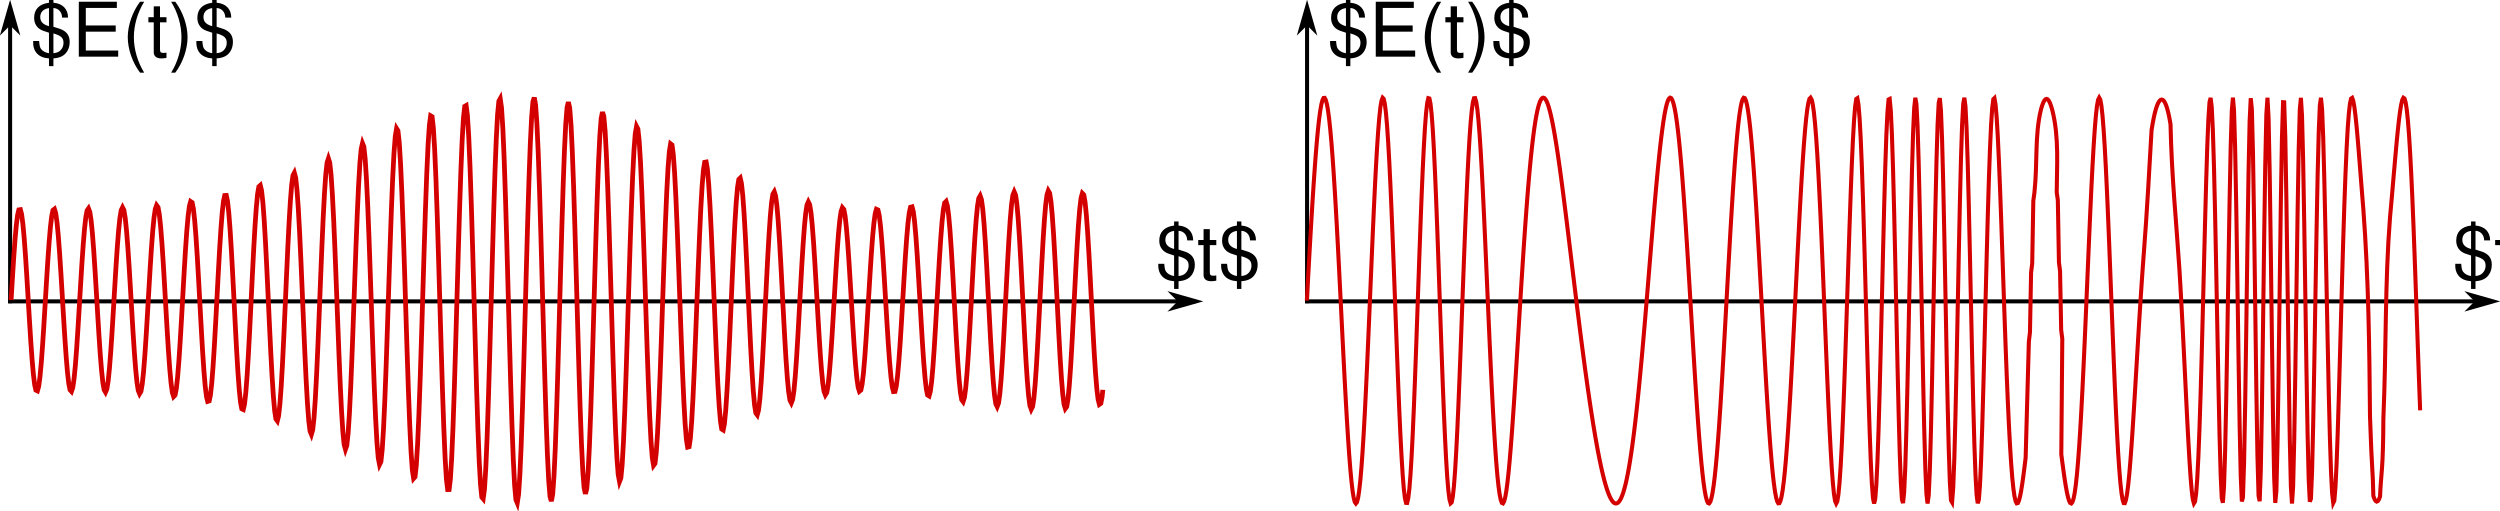
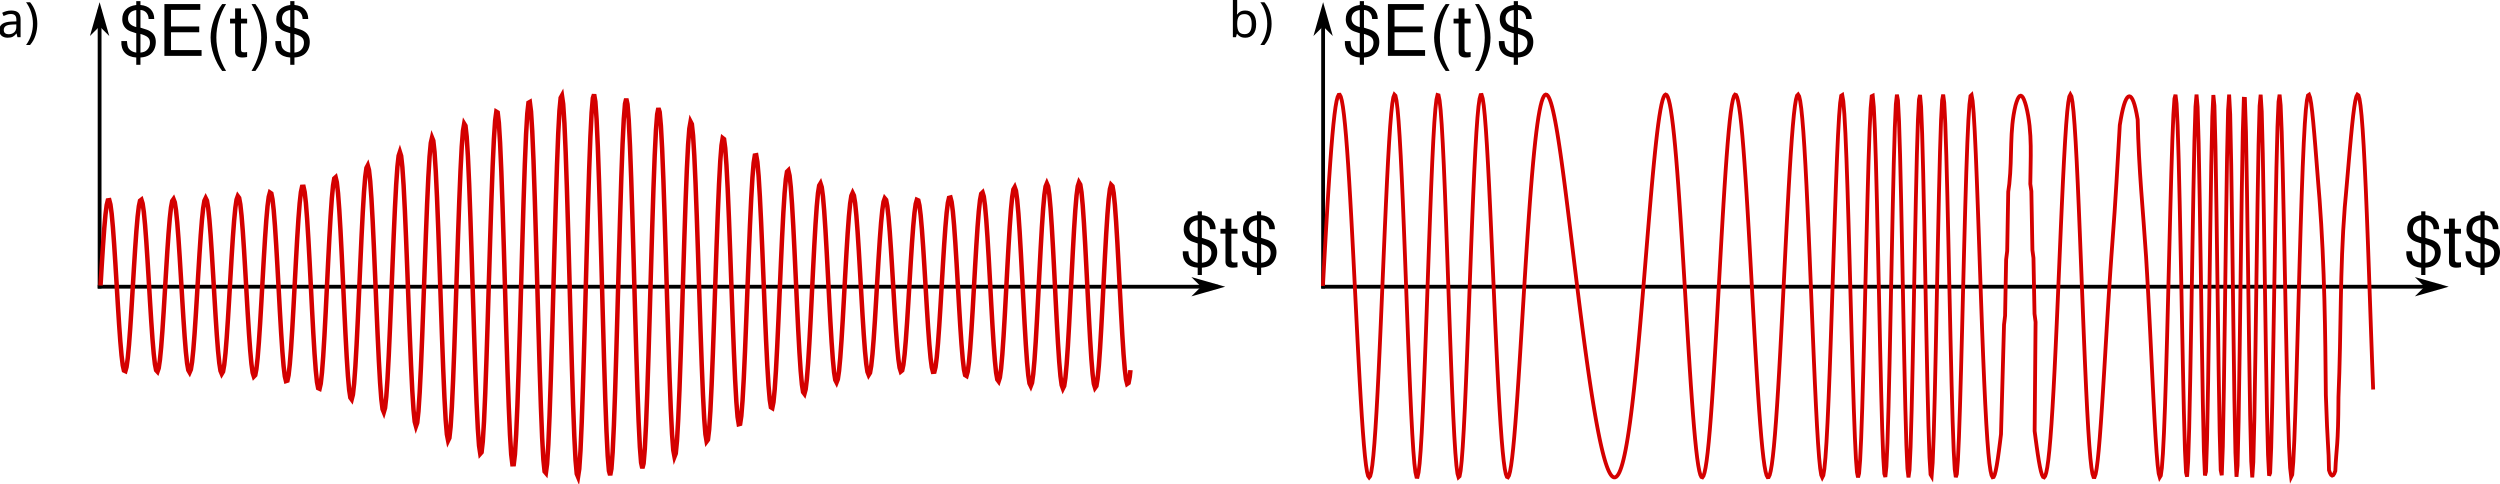
- <svg xmlns="http://www.w3.org/2000/svg" width="3079.89" height="628.922" id="svg2" version="1.1">
+ <svg xmlns="http://www.w3.org/2000/svg" width="3264.767" height="631.659" id="svg2" version="1.1">
  <defs id="defs4">
    <marker orient="auto" refY="0" refX="0" id="Arrow1Mend" style="overflow:visible">
-       <path id="path3900" d="M 0,0 5,-5 -12.5,0 5,5 0,0 Z" style="fill-rule:evenodd;stroke:#000000;stroke-width:1pt" transform="matrix(-0.4,0,0,-0.4,-4,0)" />
+       <path id="path3900" d="M 0,0 5,-5 -12.5,0 5,5 Z" style="fill-rule:evenodd;stroke:#000000;stroke-width:1pt" transform="matrix(-0.4,0,0,-0.4,-4,0)" />
    </marker>
    <marker orient="auto" refY="0" refX="0" id="Arrow1Mend-3" style="overflow:visible">
-       <path id="path3900-6" d="M 0,0 5,-5 -12.5,0 5,5 0,0 Z" style="fill-rule:evenodd;stroke:#000000;stroke-width:1pt" transform="matrix(-0.4,0,0,-0.4,-4,0)" />
+       <path id="path3900-6" d="M 0,0 5,-5 -12.5,0 5,5 Z" style="fill-rule:evenodd;stroke:#000000;stroke-width:1pt" transform="matrix(-0.4,0,0,-0.4,-4,0)" />
    </marker>
    <marker orient="auto" refY="0" refX="0" id="Arrow1Mend-3-6" style="overflow:visible">
-       <path id="path3900-6-2" d="M 0,0 5,-5 -12.5,0 5,5 0,0 Z" style="fill-rule:evenodd;stroke:#000000;stroke-width:1pt" transform="matrix(-0.4,0,0,-0.4,-4,0)" />
+       <path id="path3900-6-2" d="M 0,0 5,-5 -12.5,0 5,5 Z" style="fill-rule:evenodd;stroke:#000000;stroke-width:1pt" transform="matrix(-0.4,0,0,-0.4,-4,0)" />
    </marker>
    <marker orient="auto" refY="0" refX="0" id="Arrow1Mend-36" style="overflow:visible">
-       <path id="path3900-7" d="M 0,0 5,-5 -12.5,0 5,5 0,0 Z" style="fill-rule:evenodd;stroke:#000000;stroke-width:1pt" transform="matrix(-0.4,0,0,-0.4,-4,0)" />
+       <path id="path3900-7" d="M 0,0 5,-5 -12.5,0 5,5 Z" style="fill-rule:evenodd;stroke:#000000;stroke-width:1pt" transform="matrix(-0.4,0,0,-0.4,-4,0)" />
    </marker>
    <marker orient="auto" refY="0" refX="0" id="Arrow1Mend-3-3" style="overflow:visible">
-       <path id="path3900-6-5" d="M 0,0 5,-5 -12.5,0 5,5 0,0 Z" style="fill-rule:evenodd;stroke:#000000;stroke-width:1pt" transform="matrix(-0.4,0,0,-0.4,-4,0)" />
+       <path id="path3900-6-5" d="M 0,0 5,-5 -12.5,0 5,5 Z" style="fill-rule:evenodd;stroke:#000000;stroke-width:1pt" transform="matrix(-0.4,0,0,-0.4,-4,0)" />
    </marker>
    <marker orient="auto" refY="0" refX="0" id="Arrow1Mend-3-3-6" style="overflow:visible">
-       <path id="path3900-6-5-2" d="M 0,0 5,-5 -12.5,0 5,5 0,0 Z" style="fill-rule:evenodd;stroke:#000000;stroke-width:1pt" transform="matrix(-0.4,0,0,-0.4,-4,0)" />
+       <path id="path3900-6-5-2" d="M 0,0 5,-5 -12.5,0 5,5 Z" style="fill-rule:evenodd;stroke:#000000;stroke-width:1pt" transform="matrix(-0.4,0,0,-0.4,-4,0)" />
    </marker>
    <marker orient="auto" refY="0" refX="0" id="Arrow1Mend-3-1" style="overflow:visible">
-       <path id="path3900-6-8" d="M 0,0 5,-5 -12.5,0 5,5 0,0 Z" style="fill-rule:evenodd;stroke:#000000;stroke-width:1pt" transform="matrix(-0.4,0,0,-0.4,-4,0)" />
+       <path id="path3900-6-8" d="M 0,0 5,-5 -12.5,0 5,5 Z" style="fill-rule:evenodd;stroke:#000000;stroke-width:1pt" transform="matrix(-0.4,0,0,-0.4,-4,0)" />
    </marker>
    <marker orient="auto" refY="0" refX="0" id="Arrow1Mend-9" style="overflow:visible">
-       <path id="path3900-2" d="M 0,0 5,-5 -12.5,0 5,5 0,0 Z" style="fill-rule:evenodd;stroke:#000000;stroke-width:1pt" transform="matrix(-0.4,0,0,-0.4,-4,0)" />
+       <path id="path3900-2" d="M 0,0 5,-5 -12.5,0 5,5 Z" style="fill-rule:evenodd;stroke:#000000;stroke-width:1pt" transform="matrix(-0.4,0,0,-0.4,-4,0)" />
    </marker>
    <marker orient="auto" refY="0" refX="0" id="marker4599" style="overflow:visible">
-       <path id="path4601" d="M 0,0 5,-5 -12.5,0 5,5 0,0 Z" style="fill-rule:evenodd;stroke:#000000;stroke-width:1pt" transform="matrix(-0.4,0,0,-0.4,-4,0)" />
+       <path id="path4601" d="M 0,0 5,-5 -12.5,0 5,5 Z" style="fill-rule:evenodd;stroke:#000000;stroke-width:1pt" transform="matrix(-0.4,0,0,-0.4,-4,0)" />
    </marker>
    <marker orient="auto" refY="0" refX="0" id="marker4604" style="overflow:visible">
-       <path id="path4606" d="M 0,0 5,-5 -12.5,0 5,5 0,0 Z" style="fill-rule:evenodd;stroke:#000000;stroke-width:1pt" transform="matrix(-0.4,0,0,-0.4,-4,0)" />
+       <path id="path4606" d="M 0,0 5,-5 -12.5,0 5,5 Z" style="fill-rule:evenodd;stroke:#000000;stroke-width:1pt" transform="matrix(-0.4,0,0,-0.4,-4,0)" />
    </marker>
    <marker orient="auto" refY="0" refX="0" id="Arrow1Mend-367" style="overflow:visible">
-       <path id="path3900-5" d="M 0,0 5,-5 -12.5,0 5,5 0,0 Z" style="fill-rule:evenodd;stroke:#000000;stroke-width:1pt" transform="matrix(-0.4,0,0,-0.4,-4,0)" />
+       <path id="path3900-5" d="M 0,0 5,-5 -12.5,0 5,5 Z" style="fill-rule:evenodd;stroke:#000000;stroke-width:1pt" transform="matrix(-0.4,0,0,-0.4,-4,0)" />
    </marker>
    <marker orient="auto" refY="0" refX="0" id="Arrow1Mend-3-62" style="overflow:visible">
-       <path id="path3900-6-9" d="M 0,0 5,-5 -12.5,0 5,5 0,0 Z" style="fill-rule:evenodd;stroke:#000000;stroke-width:1pt" transform="matrix(-0.4,0,0,-0.4,-4,0)" />
+       <path id="path3900-6-9" d="M 0,0 5,-5 -12.5,0 5,5 Z" style="fill-rule:evenodd;stroke:#000000;stroke-width:1pt" transform="matrix(-0.4,0,0,-0.4,-4,0)" />
    </marker>
  </defs>
-   <g id="layer1" transform="translate(868.7776,-645.5895)">
-     <path style="fill:none;stroke:#000000;stroke-width:4.971;stroke-linecap:butt;stroke-linejoin:miter;stroke-miterlimit:4;stroke-dasharray:none;stroke-opacity:1;marker-end:url(#Arrow1Mend)" d="m -858.749,1016.866 1462.573,0" id="path3115" />
-     <path style="fill:none;stroke:#000000;stroke-width:4.971;stroke-linecap:butt;stroke-linejoin:miter;stroke-miterlimit:4;stroke-dasharray:none;stroke-opacity:1;marker-end:url(#Arrow1Mend-3)" d="m -856.323,1019.152 0,-364.068" id="path4383" />
-     <path style="fill:none;stroke:#000000;stroke-width:4.971;stroke-linecap:butt;stroke-linejoin:miter;stroke-miterlimit:4;stroke-dasharray:none;stroke-opacity:1;marker-end:url(#Arrow1Mend)" d="m 739.044,1016.866 1462.573,0" id="path3115-7" />
-     <path style="fill:none;stroke:#000000;stroke-width:4.971;stroke-linecap:butt;stroke-linejoin:miter;stroke-miterlimit:4;stroke-dasharray:none;stroke-opacity:1;marker-end:url(#Arrow1Mend-3)" d="m 741.471,1019.152 0,-364.068" id="path4383-0" />
+   <g id="layer1" transform="translate(986.3922,-642.449)">
+     <path style="fill:none;stroke:#000000;stroke-width:4.971;stroke-linecap:butt;stroke-linejoin:miter;stroke-miterlimit:4;stroke-dasharray:none;stroke-opacity:1;marker-end:url(#Arrow1Mend)" d="M -858.749,1016.866 H 603.824" id="path3115" />
+     <path style="fill:none;stroke:#000000;stroke-width:4.971;stroke-linecap:butt;stroke-linejoin:miter;stroke-miterlimit:4;stroke-dasharray:none;stroke-opacity:1;marker-end:url(#Arrow1Mend-3)" d="M -856.323,1019.152 V 655.085" id="path4383" />
+     <path style="fill:none;stroke:#000000;stroke-width:4.971;stroke-linecap:butt;stroke-linejoin:miter;stroke-miterlimit:4;stroke-dasharray:none;stroke-opacity:1;marker-end:url(#Arrow1Mend)" d="M 739.044,1016.866 H 2201.617" id="path3115-7" />
+     <path style="fill:none;stroke:#000000;stroke-width:4.971;stroke-linecap:butt;stroke-linejoin:miter;stroke-miterlimit:4;stroke-dasharray:none;stroke-opacity:1;marker-end:url(#Arrow1Mend-3)" d="M 741.471,1019.152 V 655.085" id="path4383-0" />
    <path style="fill:none;fill-opacity:1;stroke:#d40000;stroke-width:5;stroke-linecap:butt;stroke-linejoin:miter;stroke-miterlimit:4;stroke-dasharray:none;stroke-opacity:1" id="path12-7" d="m 741.199,1015.908 1.373,-24.984 1.373,-24.74 1.373,-24.253 1.373,-23.527 1.373,-22.568 1.372,-21.384 1.373,-19.984 1.373,-18.38 1.373,-16.585 1.373,-14.613 1.373,-12.482 1.373,-10.21 1.372,-7.816 1.373,-5.323 1.373,-2.752 1.373,-0.128 1.373,2.524 1.373,5.178 1.373,7.807 1.372,10.383 1.373,12.879 1.373,15.266 1.373,17.518 1.373,19.605 1.373,21.502 1.373,23.182 1.373,24.621 1.373,25.796 1.373,26.686 1.373,27.274 1.373,27.542 1.373,27.479 1.373,27.075 1.373,26.325 1.372,25.229 1.373,23.788 1.373,22.012 1.373,19.913 1.373,17.507 1.373,14.82 1.373,11.877 1.372,8.712 1.373,5.362 1.373,1.87 1.373,-1.719 1.373,-5.353 1.373,-8.981 1.373,-12.545 1.372,-15.99 1.373,-19.256 1.373,-22.285 1.373,-25.02 1.373,-27.407 1.373,-29.394 1.373,-30.934 1.372,-31.986 1.373,-32.515 1.373,-32.495 1.373,-31.908 1.373,-30.747 1.373,-29.014 1.372,-26.723 1.373,-23.899 1.373,-20.579 1.373,-16.813 1.373,-12.658 1.373,-8.186 1.373,-3.476 1.372,1.384 1.373,6.3 1.373,11.172 1.373,15.898 1.373,20.373 1.373,24.497 1.373,28.171 1.373,31.303 1.373,33.813 1.373,35.628 1.373,36.691 1.373,36.961 1.373,36.412 1.373,35.04 1.373,32.858 1.373,29.899 1.372,26.216 1.373,21.883 1.373,16.99 1.373,11.644 1.373,5.965 1.373,0.086 1.373,-5.851 1.372,-11.704 1.373,-17.325 1.373,-22.57 1.373,-27.305 1.373,-31.402 1.373,-34.751 1.372,-37.258 1.373,-38.85 1.373,-39.478 1.373,-39.115 1.373,-37.763 1.373,-35.45 1.373,-32.227 1.372,-28.174 1.373,-23.39 1.373,-17.997 1.373,-12.132 1.373,-5.948 1.373,0.395 1.373,6.732 1.372,12.897 1.373,18.73 1.373,24.078 1.373,28.804 1.373,32.785 1.373,35.92 1.373,38.133 1.372,39.37 1.373,39.606 1.373,38.841 1.373,37.102 1.373,34.443 1.373,30.94 1.373,26.691 1.373,21.81 1.373,16.43 1.373,10.691 1.373,4.741 1.373,-1.269 1.373,-7.191 1.373,-12.88 1.373,-18.203 1.372,-23.037 1.373,-27.276 1.373,-30.831 1.373,-33.632 1.373,-35.629 1.373,-36.795 1.373,-37.122 1.372,-36.623 1.373,-35.329 1.373,-33.292 1.373,-30.575 1.373,-27.258 1.373,-23.429 1.373,-19.186 1.372,-14.632 1.373,-9.871 1.373,-5.009 1.373,-0.149 1.373,4.611 1.373,9.18 1.373,13.475 1.372,17.422 1.373,20.958 1.373,24.033 1.373,26.609 1.373,28.656 1.373,30.161 1.372,31.12 1.373,31.538 1.373,31.433 1.373,30.829 1.373,29.76 1.373,28.264 1.373,26.386 1.373,24.175 1.373,21.68 1.373,18.955 1.373,16.052 1.373,13.024 1.373,9.921 1.373,6.791 1.373,3.679 1.373,0.629 1.372,-2.324 1.373,-5.144 1.373,-7.804 1.373,-10.278 1.373,-12.546 1.373,-14.593 1.373,-16.408 1.373,-17.983 1.373,-19.315 1.373,-20.404 1.373,-21.253 1.373,-21.869 1.373,-22.259 1.373,-22.435 1.373,-22.409 1.373,-22.194 1.373,-21.805 1.373,-21.258 1.373,-20.568 1.373,-19.751 1.373,-18.824 1.373,-17.802 1.373,-16.7 1.373,-15.534 1.373,-14.317 1.373,-13.063 1.373,-11.783 1.373,-10.49 1.373,-9.194 1.373,-7.904 1.373,-6.629 1.373,-5.376 1.373,-4.153 1.373,-2.965 1.373,-1.816 1.373,-0.712 1.373,0.346 1.373,1.354 1.373,2.31 1.373,3.214 1.373,4.063 1.373,4.859 1.373,5.601 1.373,6.29 1.373,6.926 1.372,7.511 1.373,8.046 1.373,8.533 1.373,8.973 1.373,9.368 1.373,9.721 1.373,10.032 1.373,10.305 1.373,10.541 1.373,10.742 1.373,10.91 1.372,11.047 1.373,11.156 1.373,11.237 1.373,11.292 1.373,11.324 1.373,11.334 1.373,11.322 1.372,11.292 1.373,11.243 1.373,11.176 1.373,11.094 1.373,10.997 1.373,10.885 1.373,10.76 1.373,10.622 1.373,10.471 1.373,10.309 1.373,10.134 1.373,9.948 1.373,9.752 1.373,9.543 1.373,9.324 1.373,9.093 1.373,8.851 1.373,8.598 1.373,8.332 1.373,8.055 1.373,7.764 1.373,7.461 1.373,7.145 1.373,6.815 1.373,6.47 1.373,6.111 1.373,5.737 1.373,5.347 1.373,4.941 1.373,4.518 1.373,4.078 1.373,3.62 1.373,3.145 1.373,2.651 1.373,2.14 1.373,1.61 1.372,1.062 1.373,0.495 1.373,-0.09 1.373,-0.691 1.373,-1.31 1.373,-1.946 1.373,-2.597 1.372,-3.263 1.373,-3.942 1.373,-4.633 1.373,-5.334 1.373,-6.043 1.373,-6.759 1.373,-7.477 1.372,-8.197 1.373,-8.915 1.373,-9.627 1.373,-10.332 1.373,-11.023 1.373,-11.698 1.372,-12.352 1.373,-12.982 1.373,-13.582 1.373,-14.147 1.373,-14.672 1.373,-15.154 1.373,-15.585 1.372,-15.961 1.373,-16.277 1.372,-16.527 1.373,-16.706 1.373,-16.809 1.373,-16.832 1.373,-16.77 1.373,-16.618 1.373,-16.373 1.372,-16.032 1.373,-15.591 1.373,-15.049 1.373,-14.405 1.373,-13.657 1.373,-12.805 1.373,-11.852 1.373,-10.798 1.373,-9.647 1.373,-8.402 1.373,-7.07 1.373,-5.655 1.373,-4.165 1.373,-2.609 1.372,-0.996 1.373,0.665 1.373,2.361 1.373,4.08 1.373,5.809 1.373,7.534 1.373,9.241 1.373,10.915 1.373,12.541 1.373,14.102 1.373,15.583 1.373,16.969 1.373,18.245 1.372,19.396 1.373,20.408 1.373,21.267 1.373,21.963 1.373,22.483 1.373,22.819 1.373,22.963 1.372,22.908 1.373,22.651 1.373,22.191 1.373,21.525 1.373,20.657 1.373,19.591 1.373,18.333 1.373,16.892 1.373,15.279 1.373,13.507 1.373,11.59 1.373,9.546 1.373,7.393 1.373,5.152 1.373,2.842 1.373,0.487 1.373,-1.889 1.373,-4.264 1.373,-6.612 1.373,-8.911 1.373,-11.135 1.373,-13.262 1.373,-15.268 1.373,-17.133 1.373,-18.836 1.373,-20.359 1.373,-21.685 1.372,-22.799 1.373,-23.689 1.372,-24.344 1.373,-24.757 1.373,-24.924 1.373,-24.84 1.373,-24.507 1.373,-23.927 1.373,-23.106 1.373,-22.052 1.373,-20.776 1.373,-19.289 1.373,-17.608 1.372,-15.749 1.373,-13.731 1.373,-11.575 1.372,-9.302 1.373,-6.935 1.373,-4.498 1.373,-2.017 1.373,0.485 1.373,2.982 1.373,5.449 1.373,7.862 1.373,10.196 1.373,12.429 1.373,14.538 1.373,16.503 1.373,18.304 1.373,19.924 1.373,21.346 1.373,22.557 1.373,23.544 1.373,24.297 1.373,24.808 1.373,25.073 1.373,25.088 1.373,24.851 1.373,24.365 1.373,23.632 1.373,22.659 1.373,21.455 1.373,20.028 1.372,18.393 1.373,16.561 1.372,14.553 1.373,12.383 1.373,10.072 1.373,7.643 1.373,5.116 1.373,2.517 1.373,-0.13 1.372,-2.799 1.373,-5.463 1.373,-8.095 1.373,-10.668 1.373,-13.153 1.373,-15.523 1.372,-17.752 1.373,-19.811 1.373,-21.677 1.372,-23.323 1.373,-24.727 1.373,-25.867 1.373,-26.723 1.372,-27.277 1.373,-27.515 1.373,-27.424 1.373,-26.996 1.373,-26.224 1.372,-25.108 1.373,-23.648 1.373,-21.852 1.373,-19.731 1.373,-17.3 1.373,-14.58 1.373,-11.596 1.373,-8.38 1.373,-4.966 1.373,-1.397 1.373,2.284 1.373,6.025 1.373,9.772 1.373,13.467 1.373,17.05 1.373,20.457 1.373,23.622 1.373,26.481 1.372,28.97 1.373,31.026 1.373,32.589 1.373,33.607 1.373,34.032 1.373,33.824 1.373,32.955 1.373,31.407 1.373,29.175 1.373,26.269 1.373,22.715 1.373,18.557 1.373,13.854 1.373,8.685 1.373,3.145 1.373,-2.653 1.373,-8.58 1.373,-14.494 1.373,-20.241 1.373,-25.662 1.372,-30.591 1.373,-34.864 1.373,-38.324 1.373,-40.824 1.373,-42.236 1.373,-42.456 1.373,-41.409 1.372,-39.057 1.373,-35.402 1.373,-30.489 1.373,-24.414 1.373,-17.319 1.373,-9.398 1.373,-0.887 1.373,7.935 1.373,16.755 1.373,25.236 1.373,33.03 1.373,39.79 1.373,45.187 1.373,48.923 1.373,50.755 1.373,50.502 1.373,48.068 1.373,43.45 1.373,36.746 1.373,28.165 1.373,18.019 1.373,6.721 1.373,-5.229 1.373,-17.262 1.372,-28.768 1.373,-39.126 1.373,-47.732 1.373,-54.044 1.373,-57.613 1.373,-58.117 1.373,-55.393 1.372,-49.459 1.373,-40.525 1.373,-28.996 1.373,-15.462 1.372,-0.671 1.373,14.507 1.373,29.129 1.373,42.238 1.372,52.926 1.373,60.4 1.373,64.046 1.373,63.486 1.372,58.612 1.373,49.62 1.373,37.008 1.373,21.558 1.373,4.294 1.373,-13.583 1.373,-30.776 1.373,-45.988 1.373,-58.021 1.373,-65.88 1.373,-68.856 1.373,-66.599 1.373,-59.162 1.373,-47.012 1.373,-31.01 1.372,-12.356 1.373,7.502 1.373,26.974 1.373,44.464 1.373,58.501 1.373,67.868 1.373,71.718 1.372,69.651 1.373,61.765 1.373,48.656 1.373,31.375 1.373,11.353 1.373,-9.729 1.372,-30.077 1.373,-47.94 1.373,-61.773 1.372,-70.366 1.373,-72.962 1.373,-69.324 1.373,-59.758 1.372,-45.087 1.373,-26.581 1.373,-5.839 1.373,15.351 1.373,35.169 1.373,51.932 1.373,64.23 1.373,71.057 1.373,71.886 1.373,66.711 1.373,56.037 1.373,40.826 1.373,22.404 1.373,2.338 1.373,-17.703 1.373,-36.092 1.373,-51.381 1.373,-62.414 1.373,-68.415 1.373,-69.031 1.373,-64.352 1.373,-54.877 1.373,-41.461 1.372,-25.227 1.373,-7.467 1.373,10.472 1.373,27.286 1.373,41.82 1.373,53.138 1.373,60.584 1.373,63.809 1.373,62.774 1.373,57.735 1.373,49.201 1.373,37.878 1.373,24.61 1.372,10.306 1.373,-4.124 1.373,-17.825 1.373,-30.054 1.373,-40.21 1.373,-47.861 1.373,-52.754 1.372,-54.812 1.373,-54.121 1.373,-50.904 1.373,-45.499 1.373,-38.323 1.373,-29.842 1.373,-20.539 1.373,-10.887 1.373,-1.324 1.373,7.761 1.373,16.047 1.373,23.283 1.373,29.295 1.372,33.98 1.373,37.302 1.373,39.286 1.373,40.006 1.373,39.576 1.373,38.138 1.373,35.852 1.373,32.887 1.373,29.411 1.373,25.589 1.373,21.572 1.373,17.494 1.372,13.475 1.373,9.611 1.373,5.982 1.373,2.647 1.373,-0.351 1.373,-2.989 1.373,-5.252 1.373,-7.142 1.373,-8.668 1.373,-9.848 1.373,-10.704 1.372,-11.262 3.962,-143.034 1.373,-11.602 1.373,-73.475 1.373,-11.102 1.373,-77.36 1.373,-9.984 c 3.991,-37.62 0.142,-70.007 8.158,-102.869 0.685,-2.752 1.702,-5.471 2.746,-8.19 l 1.372,-2.532 1.373,-1.479 1.373,-0.426 1.373,0.622 1.373,1.661 1.373,2.685 c 1.153,2.763 1.923,5.56 2.745,8.353 8.814,34.115 5.628,71.659 5.569,101.905 l 1.373,9.5 1.373,76.784 1.373,10.446 1.373,72.76 1.373,10.858 -1.216,142.304 1.373,10.598 1.373,10.173 1.373,9.53 1.373,8.656 1.373,7.54 1.373,6.176 1.372,4.561 1.373,2.699 1.373,0.597 1.373,-1.727 1.373,-4.251 1.373,-6.943 1.372,-9.767 1.373,-12.674 1.373,-15.612 1.373,-18.52 1.373,-21.333 1.373,-23.982 1.373,-26.392 1.372,-28.493 1.373,-30.212 1.373,-31.484 1.373,-32.247 1.373,-32.45 1.373,-32.054 1.373,-31.032 1.372,-29.373 1.373,-27.084 1.373,-24.187 1.373,-20.726 1.373,-16.758 1.373,-12.361 1.373,-7.624 1.373,-2.652 1.373,2.443 1.373,7.541 1.373,12.52 1.373,17.26 1.373,21.645 1.373,25.569 1.373,28.936 1.373,31.67 1.373,33.708 1.373,35.01 1.373,35.556 1.373,35.347 1.373,34.406 1.373,32.771 1.373,30.503 1.373,27.674 1.373,24.371 1.373,20.688 1.373,16.725 1.373,12.583 1.373,8.365 1.373,4.166 1.373,0.077 1.373,-3.821 1.373,-7.46 1.373,-10.78 1.373,-13.737 1.373,-16.298 1.373,-18.445 1.373,-20.169 1.373,-21.475 1.373,-22.376 1.373,-22.895 1.373,-23.059 1.373,-22.903 1.373,-22.463 1.373,-21.781 1.373,-20.895 1.373,-19.846 1.373,-18.67 c 4.041,-51.786 6.901,-105.935 9.609,-152.502 l 1.373,-8.269 1.373,-7.123 1.373,-6.037 1.373,-5.009 1.373,-4.035 1.373,-3.106 1.373,-2.213 1.373,-1.346 1.373,-0.49 1.373,0.368 1.373,1.244 1.373,2.153 1.373,3.111 1.373,4.132 1.373,5.233 1.373,6.424 1.373,7.716 c 1.479,66.485 7.171,119.591 10.981,179.04 l 1.373,23.206 1.373,24.843 1.373,26.245 1.373,27.314 1.373,27.945 1.373,28.027 1.373,27.443 1.373,26.082 1.373,23.84 1.373,20.636 1.373,16.416 1.373,11.167 1.373,4.927 1.373,-2.204 1.373,-10.052 1.373,-18.367 1.373,-26.819 1.373,-35.002 1.373,-42.443 1.373,-48.627 1.373,-53.018 1.373,-55.104 1.373,-54.439 1.373,-50.69 1.373,-43.697 1.373,-33.515 1.373,-20.458 1.373,-5.122 1.373,11.618 1.373,28.627 1.373,44.582 1.373,58.055 1.373,67.646 1.373,72.127 1.373,70.6 1.373,62.648 1.373,48.458 1.373,28.893 1.373,5.498 1.373,-19.579 1.373,-43.765 1.373,-64.303 1.373,-78.582 1.373,-84.484 1.373,-80.719 1.373,-67.097 1.373,-44.689 1.373,-15.82 1.372,16.111 1.373,47.004 1.373,72.574 1.373,88.964 1.373,93.362 1.373,84.531 1.373,63.131 1.373,31.791 1.373,-5.156 1.373,-42.227 1.373,-73.601 1.373,-94.054 1.373,-99.873 1.372,-89.589 1.373,-64.364 1.373,-27.956 1.373,13.797 1.373,53.887 1.373,85.329 1.373,102.407 1.373,101.776 1.373,83.158 1.373,49.524 1.373,6.655 1.373,-37.83 1.373,-75.841 1.373,-100.322 1.373,-106.597 1.373,-93.312 1.373,-62.747 1.373,-20.451 1.372,25.77 1.373,67.315 1.372,96.417 1.373,107.623 1.373,98.841 1.373,71.74 1.373,31.415 1.373,-14.586 1.373,-57.712 1.373,-90.03 1.373,-105.698 1.373,-102.03 1.373,-79.927 1.373,-43.639 1.373,0.098 1.373,43.357 1.373,78.488 1.373,99.488 1.373,103.007 1.373,88.842 1.373,59.844 1.373,21.294 1.373,-20.116 1.373,-57.48 1.373,-84.852 1.372,-98.168 1.373,-95.808 1.373,-78.707 1.373,-50.045 1.373,-14.606 1.373,22.074 1.373,54.593 1.373,78.486 1.373,90.802 1.373,90.407 1.373,77.996 1.373,55.836 1.373,27.318 1.373,-3.602 1.373,-32.97 1.373,-57.347 1.372,-74.184 1.373,-82.038 1.373,-80.635 1.373,-70.761 1.373,-54.057 1.373,-32.733 1.373,-9.257 1.373,13.943 1.373,34.721 1.373,51.399 1.373,62.867 1.373,68.613 1.373,68.685 1.373,63.605 1.373,54.257 1.373,41.748 1.373,27.287 1.373,12.062 1.373,-2.845 1.373,-16.527 1.372,-28.294 1.373,-37.685 1.373,-44.459 1.373,-48.579 1.373,-50.168 1.373,-49.483 1.373,-46.862 1.372,-42.698 1.373,-37.396 1.373,-31.351 1.373,-24.927 1.373,-18.44 1.373,-12.154 1.373,-6.273 1.372,-0.95 1.373,3.719 1.373,7.68 1.373,10.919 1.373,13.451 1.373,15.316 1.373,16.57 1.373,17.276 1.373,17.506 1.373,17.331 1.373,16.818 c 6.573,87.237 7.529,175.206 8.236,255.795 2.36,70.959 3.574,65.135 4.118,97.962 l 1.373,3.825 1.373,2.343 1.373,0.87 1.373,-0.589 1.373,-2.034 1.373,-3.463 c 1.349,-31.612 3.816,-30.779 4.118,-96.293 3.702,-87.279 1.764,-165.813 8.236,-248.353 l 1.373,-15.113 1.373,-15.621 1.373,-15.896 1.373,-15.899 1.373,-15.595 1.373,-14.948 1.373,-13.927 1.373,-12.504 1.372,-10.66 1.373,-8.384 1.373,-5.678 1.373,-2.556 1.373,0.95 1.373,4.792 1.373,8.905 1.373,13.204 1.373,17.587 1.373,21.935 1.373,26.114 1.373,29.981 1.373,33.386 1.373,36.178 1.373,38.212 1.373,39.356 1.373,39.496 1.373,38.547 1.373,36.454" />
    <g id="g3130" style="fill:none;stroke:#d40000;stroke-width:2.608;stroke-linecap:butt;stroke-linejoin:miter;stroke-miterlimit:4;stroke-dasharray:none;stroke-opacity:1" transform="matrix(2.259345,0,0,-1.627318,-1056.747,1499.424)">
      <path id="path3132" d="m 89.244,297.48 0.715,16.516 0.715,15.567 0.715,13.724 0.715,11.093 0.715,7.825 0.715,4.107 0.715,0.154 0.715,-3.809 0.715,-7.553 0.715,-10.862 0.715,-13.548 0.715,-15.456 0.715,-16.476 0.715,-16.55 0.715,-15.673 0.715,-13.896 0.715,-11.321 0.715,-8.095 0.715,-4.405 0.715,-0.461 0.715,3.509 0.715,7.277 0.715,10.628 0.715,13.368 0.715,15.341 0.715,16.432 0.715,16.58 0.715,15.776 0.715,14.065 0.715,11.547 0.715,8.365 0.715,4.703 0.715,0.77 0.715,-3.207 0.715,-7 0.715,-10.391 0.715,-13.187 0.715,-15.225 0.715,-16.389 0.715,-16.612 0.715,-15.881 0.715,-14.238 0.715,-11.777 0.715,-8.639 0.715,-5.005 0.715,-1.083 0.715,2.902 0.715,6.722 0.715,10.156 0.715,13.008 0.715,15.114 0.715,16.352 0.715,16.651 0.715,15.995 0.715,14.42 0.715,12.017 0.715,8.922 0.715,5.314 0.715,1.4 0.715,-2.597 0.715,-6.446 0.715,-9.927 0.715,-12.839 0.715,-15.016 0.715,-16.331 0.715,-16.71 0.715,-16.13 0.715,-14.623 0.715,-12.275 0.715,-9.221 0.715,-5.636 0.715,-1.724 0.715,2.289 0.715,6.174 0.715,9.708 0.715,12.687 0.715,14.941 0.715,16.339 0.715,16.8 0.715,16.297 0.715,14.857 0.715,12.564 0.715,9.546 0.715,5.977 0.715,2.061 0.715,-1.979 0.715,-5.91 0.715,-9.506 0.715,-12.562 0.715,-14.9 0.715,-16.387 0.715,-16.934 0.715,-16.51 0.715,-15.138 0.715,-12.894 0.715,-9.906 0.715,-6.345 0.715,-2.412 0.715,1.665 0.715,5.655 0.715,9.327 0.715,12.471 0.715,14.905 0.715,16.488 0.715,17.128 0.715,16.785 0.715,15.478 0.715,13.28 0.715,10.313 0.715,6.747 0.715,2.785 0.715,-1.346 0.715,-5.411 0.715,-9.176 0.715,-12.423 0.715,-14.966 0.715,-16.657 0.715,-17.395 0.715,-17.137 0.715,-15.893 0.715,-13.733 0.715,-10.778 0.715,-7.194 0.715,-3.185 0.715,1.019 0.715,5.179 0.715,9.056 0.715,12.425 0.715,15.093 0.715,16.903 0.715,17.749 0.715,17.578 0.715,16.396 0.715,14.268 0.715,11.312 0.715,7.694 0.715,3.619 0.715,-0.68 0.715,-4.958 0.715,-8.97 0.715,-12.483 0.715,-15.294 0.715,-17.238 0.715,-18.201 0.715,-18.121 0.715,-17 0.715,-14.896 0.715,-11.926 0.715,-8.256 0.715,-4.093 0.715,0.325 0.715,4.747 0.715,8.918 0.715,12.599 0.715,15.573 0.715,17.669 0.715,18.759 0.715,18.776 0.715,17.713 0.715,15.626 0.715,12.629 0.715,8.888 0.715,4.615 0.715,0.051 0.715,-4.542 0.715,-8.901 0.715,-12.774 0.715,-15.934 0.715,-18.198 0.715,-19.428 0.715,-19.548 0.715,-18.544 0.715,-16.466 0.715,-13.428 0.715,-9.597 0.715,-5.189 0.715,-0.454 0.715,4.339 0.715,8.913 0.715,13.005 0.715,16.376 0.715,18.827 0.715,20.21 0.715,20.44 0.715,19.494 0.715,17.419 0.715,14.326 0.715,10.387 0.715,5.821 0.715,0.888 0.715,-4.132 0.715,-8.95 0.715,-13.288 0.715,-16.892 0.715,-19.55 0.715,-21.101 0.715,-21.448 0.715,-20.561 0.715,-18.484 0.715,-15.326 0.715,-11.26 0.715,-6.516 0.715,-1.359 0.715,3.916 0.715,9.005 0.715,13.615 0.715,17.476 0.715,20.359 0.715,22.092 0.715,22.565 0.715,21.741 0.715,19.657 0.715,16.423 0.715,12.217 0.715,7.273 0.715,1.871 0.715,-3.683 0.715,-9.068 0.715,-13.974 0.715,-18.114 0.715,-21.242 0.715,-23.17 0.715,-23.778 0.715,-23.019 0.715,-20.927 0.715,-17.611 0.715,-13.252 0.715,-8.094 0.715,-2.426 0.715,3.427 0.715,9.13 0.715,14.353 0.715,18.79 0.715,22.18 0.715,24.317 0.715,25.07 0.715,24.381 0.715,22.281 0.715,18.878 0.715,14.358 0.715,8.974 0.715,3.027 0.715,-3.142 0.715,-9.179 0.715,-14.736 0.715,-19.488 0.715,-23.153 0.715,-25.512 0.715,-26.417 0.715,-25.805 0.715,-23.7 0.715,-20.21 0.715,-15.525 0.715,-9.908 0.715,-3.674 0.715,2.821 0.715,9.205 0.715,15.107 0.715,20.184 0.715,24.137 0.715,26.726 0.715,27.794 0.715,27.266 0.715,25.16 0.715,21.585 0.715,16.738 0.715,10.888 0.715,4.364 0.715,-2.461 0.715,-9.195 0.715,-15.449 0.715,-20.859 0.715,-25.105 0.715,-27.933 0.715,-29.17 0.715,-28.733 0.715,-26.634 0.715,-22.983 0.715,-17.979 0.715,-11.901 0.715,-5.093 0.715,2.058 0.715,9.14 0.715,15.745 0.715,21.487 0.715,26.029 0.715,29.1 0.715,30.513 0.715,30.174 0.715,28.092 0.715,24.375 0.715,19.226 0.715,12.934 0.715,5.853 0.715,-1.611 0.715,-9.031 0.715,-15.978 0.715,-22.047 0.715,-26.882 0.715,-30.196 0.715,-31.788 0.715,-31.557 0.715,-29.502 0.715,-25.733 0.715,-20.457 0.715,-13.969 0.715,-6.636 0.715,1.122 0.715,8.861 0.715,16.133 0.715,22.515 0.715,27.634 0.715,31.188 0.715,32.962 0.715,32.844 0.715,30.831 0.715,27.029 0.715,21.647 0.715,14.988 0.715,7.431 0.715,-0.593 0.715,-8.624 0.715,-16.197 0.715,-22.872 0.715,-28.262 0.715,-32.046 0.715,-34.001 0.715,-34.003 0.715,-32.045 0.715,-28.229 0.715,-22.769 0.715,-15.972 0.715,-8.225 0.715,0.03 0.715,8.317 0.715,16.159 0.715,23.101 0.715,28.739 0.715,32.742 0.715,34.872 0.715,35 0.715,33.111 0.715,29.306 0.715,23.798 0.715,16.899 0.715,9.003 0.715,0.56 0.715,-7.942 0.715,-16.013 0.715,-23.187 0.715,-29.047 0.715,-33.25 0.715,-35.549 0.715,-35.806 0.715,-34.001 0.715,-30.231 0.715,-24.709 0.715,-17.749 0.715,-9.75 0.715,-1.169 0.715,7.499 0.715,15.755 0.715,23.121 0.715,29.17 0.715,33.551 0.715,36.008 0.715,36.396 0.715,34.688 0.715,30.978 0.715,25.479 0.715,18.503 0.715,10.451 0.715,1.785 0.715,-6.995 0.715,-15.383 0.715,-22.895 0.715,-29.097 0.715,-33.63 0.715,-36.231 0.715,-36.749 0.715,-35.15 0.715,-31.527 0.715,-26.087 0.715,-19.141 0.715,-11.09 0.715,-2.398 0.715,6.436 0.715,14.901 0.715,22.51 0.715,28.824 0.715,33.479 0.715,36.207 0.715,36.85 0.715,35.373 0.715,31.861 0.715,26.517 0.715,19.649 0.715,11.654 0.715,2.994 0.715,-5.832 0.715,-14.316 0.715,-21.968 0.715,-28.35 0.715,-33.094 0.715,-35.929 0.715,-36.694 0.715,-35.347 0.715,-31.969 0.715,-26.757 0.715,-20.014 0.715,-12.131 0.715,-3.563 0.715,5.194 0.715,13.637 0.715,21.279 0.715,27.683 0.715,32.481 0.715,35.401 0.715,36.28 0.715,35.07 0.715,31.848 0.715,26.802 0.715,20.229 0.715,12.51 0.715,4.093 0.715,-4.535 0.715,-12.877 0.715,-20.455 0.715,-26.834 0.715,-31.651 0.715,-34.633 0.715,-35.615 0.715,-34.547 0.715,-31.498 0.715,-26.65 0.715,-20.288 0.715,-12.785 0.715,-4.575 0.715,3.866 0.715,12.052 0.715,19.512 0.715,25.821 0.715,30.62 0.715,33.641 0.715,34.715 0.715,33.792 0.715,30.932 0.715,26.308 0.715,20.195 0.715,12.952 0.715,5 0.715,-3.201 0.715,-11.177 0.715,-18.47 0.715,-24.666 0.715,-29.414 0.715,-32.448 0.715,-33.603 0.715,-32.823 0.715,-30.163 0.715,-25.787 0.715,-19.955 0.715,-13.012 0.715,-5.362 0.715,2.55 0.715,10.269 0.715,17.352 0.715,23.396 0.715,28.06 0.715,31.084 0.715,32.307 0.715,31.668 0.715,29.216 0.715,25.104 0.715,19.58 0.715,12.969 0.715,5.66 0.715,-1.925 0.715,-9.346 0.715,-16.18 0.715,-22.038 0.715,-26.59 0.715,-29.584 0.715,-30.86 0.715,-30.358 0.715,-28.119 0.715,-24.284 0.715,-19.085 0.715,-12.832 0.715,-5.891 0.715,1.334 0.715,8.426 0.715,14.98 0.715,20.623 0.715,25.04 0.715,27.985 0.715,29.303 0.715,28.932 0.715,26.905 0.715,23.353 0.715,18.493 0.715,12.614 0.715,6.061 0.715,-0.783 0.715,-7.523 0.715,-13.775 0.715,-19.184 0.715,-23.446 0.715,-26.328 0.715,-27.677 0.715,-27.429 0.715,-25.612 0.715,-22.345 0.715,-17.827 0.715,-12.329 0.715,-6.175 0.715,0.276 0.715,6.652 0.715,12.589 0.715,17.75 0.715,21.847 0.715,24.655 0.715,26.026 0.715,25.893 0.715,24.28 0.715,21.293 0.715,17.115 0.715,11.998 0.715,6.242 0.715,0.185 0.715,-5.824 0.715,-11.443 0.715,-16.352 0.715,-20.278 0.715,-23.006 0.715,-24.391 0.715,-24.368 0.715,-22.95 0.715,-20.234 0.715,-16.387 0.715,-11.64 0.715,-6.274 0.715,-0.602 0.715,5.048 0.715,10.355 0.715,15.017 0.715,18.774 0.715,21.421 0.715,22.817 0.715,22.895 0.715,21.663 0.715,19.205 0.715,15.673 0.715,11.28 0.715,6.285 0.715,0.98 0.715,-4.33 0.715,-9.34 0.715,-13.767 0.715,-17.365 0.715,-19.935 0.715,-21.341 0.715,-21.514 0.715,-20.456 0.715,-18.24 0.715,-15.002 0.715,-10.938 0.715,-6.288 0.715,-1.323 0.715,3.672 0.715,8.409 0.715,12.623 0.715,16.076 0.715,18.579 0.715,19.998 0.715,20.261 0.715,19.366 0.715,17.372 0.715,14.403 0.715,10.639 0.715,6.301 0.715,1.64 0.715,-3.074 0.715,-7.571 0.715,-11.598 0.715,-14.928 0.715,-17.378 0.715,-18.815 0.715,-19.166 0.715,-18.42 0.715,-16.628 0.715,-13.902 0.715,-10.402 0.715,-6.337 0.715,-1.941 0.715,2.533 0.715,6.828 0.715,10.701 0.715,13.935 0.715,16.35 0.715,17.815 0.715,18.252 0.715,17.644 0.715,16.033 0.715,13.517 0.715,10.246 0.715,6.412 0.715,2.235 0.715,-2.043 0.715,-6.178 0.715,-9.936 0.715,-13.105 0.715,-15.507 0.715,-17.01 0.715,-17.534 0.715,-17.053 0.715,-15.601 0.715,-13.266 0.715,-10.185 0.715,-6.537 0.715,-2.533 0.715,1.598 0.715,5.619 0.715,9.302 0.715,12.438 0.715,14.851 0.715,16.406 0.715,17.018 0.715,16.656 0.715,15.343 0.715,13.158 0.715,10.228 0.715,6.722 0.715,2.842 0.715,-1.189 0.715,-5.141 0.715,-8.791 0.715,-11.928 0.715,-14.377 0.715,-15.999 0.715,-16.703 0.715,-16.451 0.715,-15.258 0.715,-13.194 0.715,-10.379 0.715,-6.973 0.715,-3.172 0.715,0.807 0.715,4.736 0.715,8.392 0.715,11.565 0.715,14.075 0.715,15.779 0.715,16.579 0.715,16.43 0.715,15.34 0.715,13.372 0.715,10.637 0.715,7.292 0.715,3.527 0.715,-0.442 0.715,-4.39 0.715,-8.09 0.715,-11.33 0.715,-13.925 0.715,-15.725 0.715,-16.626 0.715,-16.576 0.715,-15.575 0.715,-13.68 0.715,-10.996 0.715,-7.677 0.715,-3.911 0.715,0.088 0.715,4.09 0.715,7.867 0.715,11.202 0.715,13.902 0.715,15.812 0.715,16.819 0.715,16.863 0.715,15.939 0.715,14.098 0.715,11.442 0.715,8.12 0.715,4.322 0.715,0.264 0.715,-3.823 0.715,-7.704 0.715,-11.156 0.715,-13.978 0.715,-16.007 0.715,-17.124 0.715,-17.26 0.715,-16.405 0.715,-14.604 0.715,-11.956 0.715,-8.611 0.715,-4.758 0.715,-0.617 0.715,3.576 0.715,7.58 0.715,11.164 0.715,14.12 0.715,16.276 0.715,17.504 0.715,17.731 0.715,16.938 0.715,15.167 0.715,12.517 0.715,9.135 0.715,5.213 0.715,0.975 0.715,-3.337 0.715,-7.474 0.715,-11.199 0.715,-14.294 0.715,-16.58 0.715,-17.92 0.715,-18.235 0.715,-17.5 0.715,-15.755 0.715,-13.096 0.715,-9.672 0.715,-5.676 0.715,-1.338 0.715,3.095 0.715,7.368 0.715,11.233 0.715,14.467 0.715,16.88 0.715,18.331 0.715,18.731 0.715,18.053 0.715,16.334 0.715,13.666 0.715,10.202 0.715,6.137 0.715,1.704 0.715,-2.844 0.715,-7.244 0.715,-11.242 0.715,-14.606 0.715,-17.14 0.715,-18.695 0.715,-19.178 0.715,-18.558 0.715,-16.866 0.715,-14.198 0.715,-10.703 0.715,-6.581 0.715,-2.067 0.715,2.578 0.715,7.088 0.715,11.203 0.715,14.682 0.715,17.326 0.715,18.977 0.715,19.54 0.715,18.978 0.715,17.321 0.715,14.663 0.715,11.153 0.715,6.995 0.715,2.424 0.715,-2.295 0.715,-6.891 0.715,-11.098 0.715,-14.673 0.715,-17.409 0.715,-19.146 0.715,-19.783 0.715,-19.281 0.715,-17.668 0.715,-15.036 0.715,-11.534 0.715,-7.364 0.715,-2.766 0.715,1.995 0.715,6.645 0.715,10.916 0.715,14.561 0.715,17.369 0.715,19.178 0.715,19.884 0.715,19.445 0.715,17.886 0.715,15.297 0.715,11.828 0.715,7.678 0.715,3.087 0.715,-1.681 0.715,-6.349 0.715,-10.65 0.715,-14.336 0.715,-17.194 0.715,-19.06 0.715,-19.828 0.715,-19.454 0.715,-17.96 0.715,-15.435 0.715,-12.025 0.715,-7.928 0.715,-3.38 0.715,1.355 0.715,6.005 0.715,10.302 0.715,13.998 0.715,16.882 0.715,18.789 0.715,19.612 0.715,19.305 0.715,17.889 0.715,15.447 0.715,12.123 0.715,8.11 0.715,3.642 0.715,-1.024 0.715,-5.618 0.715,-9.876 0.715,-13.554 0.715,-16.441 0.715,-18.375 0.715,-19.246 0.715,-19.009 0.715,-17.68 0.715,-15.34 0.715,-12.127 0.715,-8.228 0.715,-3.872 0.715,0.691 0.715,5.197 0.417,5.475" style="stroke:#d40000;stroke-width:2.608;stroke-miterlimit:4;stroke-dasharray:none;stroke-opacity:1" />
    </g>
-     <text xml:space="preserve" style="font-style:normal;font-variant:normal;font-weight:normal;font-stretch:normal;font-size:92.795px;line-height:125%;font-family:'Nimbus Sans L';-inkscape-font-specification:Sans;letter-spacing:0px;word-spacing:0px;fill:#000000;fill-opacity:1;stroke:none" x="554.474" y="989.889" id="text4358">
-       <tspan id="tspan4360" x="554.474" y="989.889">$t$</tspan>
+     <text xml:space="preserve" style="font-style:normal;font-variant:normal;font-weight:normal;font-stretch:normal;line-height:0%;font-family:'Nimbus Sans L';-inkscape-font-specification:Sans;letter-spacing:0px;word-spacing:0px;fill:#000000;fill-opacity:1;stroke:none" x="554.474" y="989.889" id="text4358">
+       <tspan id="tspan4360" x="554.474" y="989.889" style="font-size:92.795px;line-height:1.25">$t$</tspan>
    </text>
-     <text xml:space="preserve" style="font-style:normal;font-variant:normal;font-weight:normal;font-stretch:normal;font-size:92.795px;line-height:125%;font-family:'Nimbus Sans L';-inkscape-font-specification:Sans;letter-spacing:0px;word-spacing:0px;fill:#000000;fill-opacity:1;stroke:none" x="-831.646" y="715.412" id="text4571">
-       <tspan id="tspan4573" x="-831.646" y="715.412">$E(t)$</tspan>
+     <text xml:space="preserve" style="font-style:normal;font-variant:normal;font-weight:normal;font-stretch:normal;line-height:0%;font-family:'Nimbus Sans L';-inkscape-font-specification:Sans;letter-spacing:0px;word-spacing:0px;fill:#000000;fill-opacity:1;stroke:none" x="-831.646" y="715.412" id="text4571">
+       <tspan id="tspan4573" x="-831.646" y="715.412" style="font-size:92.795px;line-height:1.25">$E(t)$</tspan>
    </text>
-     <text xml:space="preserve" style="font-style:normal;font-variant:normal;font-weight:normal;font-stretch:normal;font-size:92.795px;line-height:125%;font-family:'Nimbus Sans L';-inkscape-font-specification:Sans;letter-spacing:0px;word-spacing:0px;fill:#000000;fill-opacity:1;stroke:none" x="2152.267" y="989.889" id="text4358-9">
-       <tspan id="tspan4360-3" x="2152.267" y="989.889">$t$</tspan>
+     <text xml:space="preserve" style="font-style:normal;font-variant:normal;font-weight:normal;font-stretch:normal;line-height:0%;font-family:'Nimbus Sans L';-inkscape-font-specification:Sans;letter-spacing:0px;word-spacing:0px;fill:#000000;fill-opacity:1;stroke:none" x="2152.267" y="989.889" id="text4358-9">
+       <tspan id="tspan4360-3" x="2152.267" y="989.889" style="font-size:92.795px;line-height:1.25">$t$</tspan>
    </text>
-     <text xml:space="preserve" style="font-style:normal;font-variant:normal;font-weight:normal;font-stretch:normal;font-size:92.795px;line-height:125%;font-family:'Nimbus Sans L';-inkscape-font-specification:Sans;letter-spacing:0px;word-spacing:0px;fill:#000000;fill-opacity:1;stroke:none" x="766.147" y="715.412" id="text4571-6">
-       <tspan id="tspan4573-0" x="766.147" y="715.412">$E(t)$</tspan>
+     <text xml:space="preserve" style="font-style:normal;font-variant:normal;font-weight:normal;font-stretch:normal;line-height:0%;font-family:'Nimbus Sans L';-inkscape-font-specification:Sans;letter-spacing:0px;word-spacing:0px;fill:#000000;fill-opacity:1;stroke:none" x="766.147" y="715.412" id="text4571-6">
+       <tspan id="tspan4573-0" x="766.147" y="715.412" style="font-size:92.795px;line-height:1.25">$E(t)$</tspan>
+     </text>
+     <text xml:space="preserve" style="font-style:normal;font-weight:normal;font-size:40px;line-height:1.25;font-family:sans-serif;letter-spacing:0px;word-spacing:0px;fill:#000000;fill-opacity:1;stroke:none" x="-990.236" y="691.074" id="text5423">
+       <tspan id="tspan5421" x="-990.236" y="691.074" style="font-size:64px">a)</tspan>
+     </text>
+     <text xml:space="preserve" style="font-style:normal;font-weight:normal;font-size:40px;line-height:1.25;font-family:sans-serif;letter-spacing:0px;word-spacing:0px;fill:#000000;fill-opacity:1;stroke:none" x="618.185" y="691.074" id="text5423-9">
+       <tspan id="tspan5421-4" x="618.185" y="691.074" style="font-size:64px">b)</tspan>
    </text>
  </g>
</svg>
